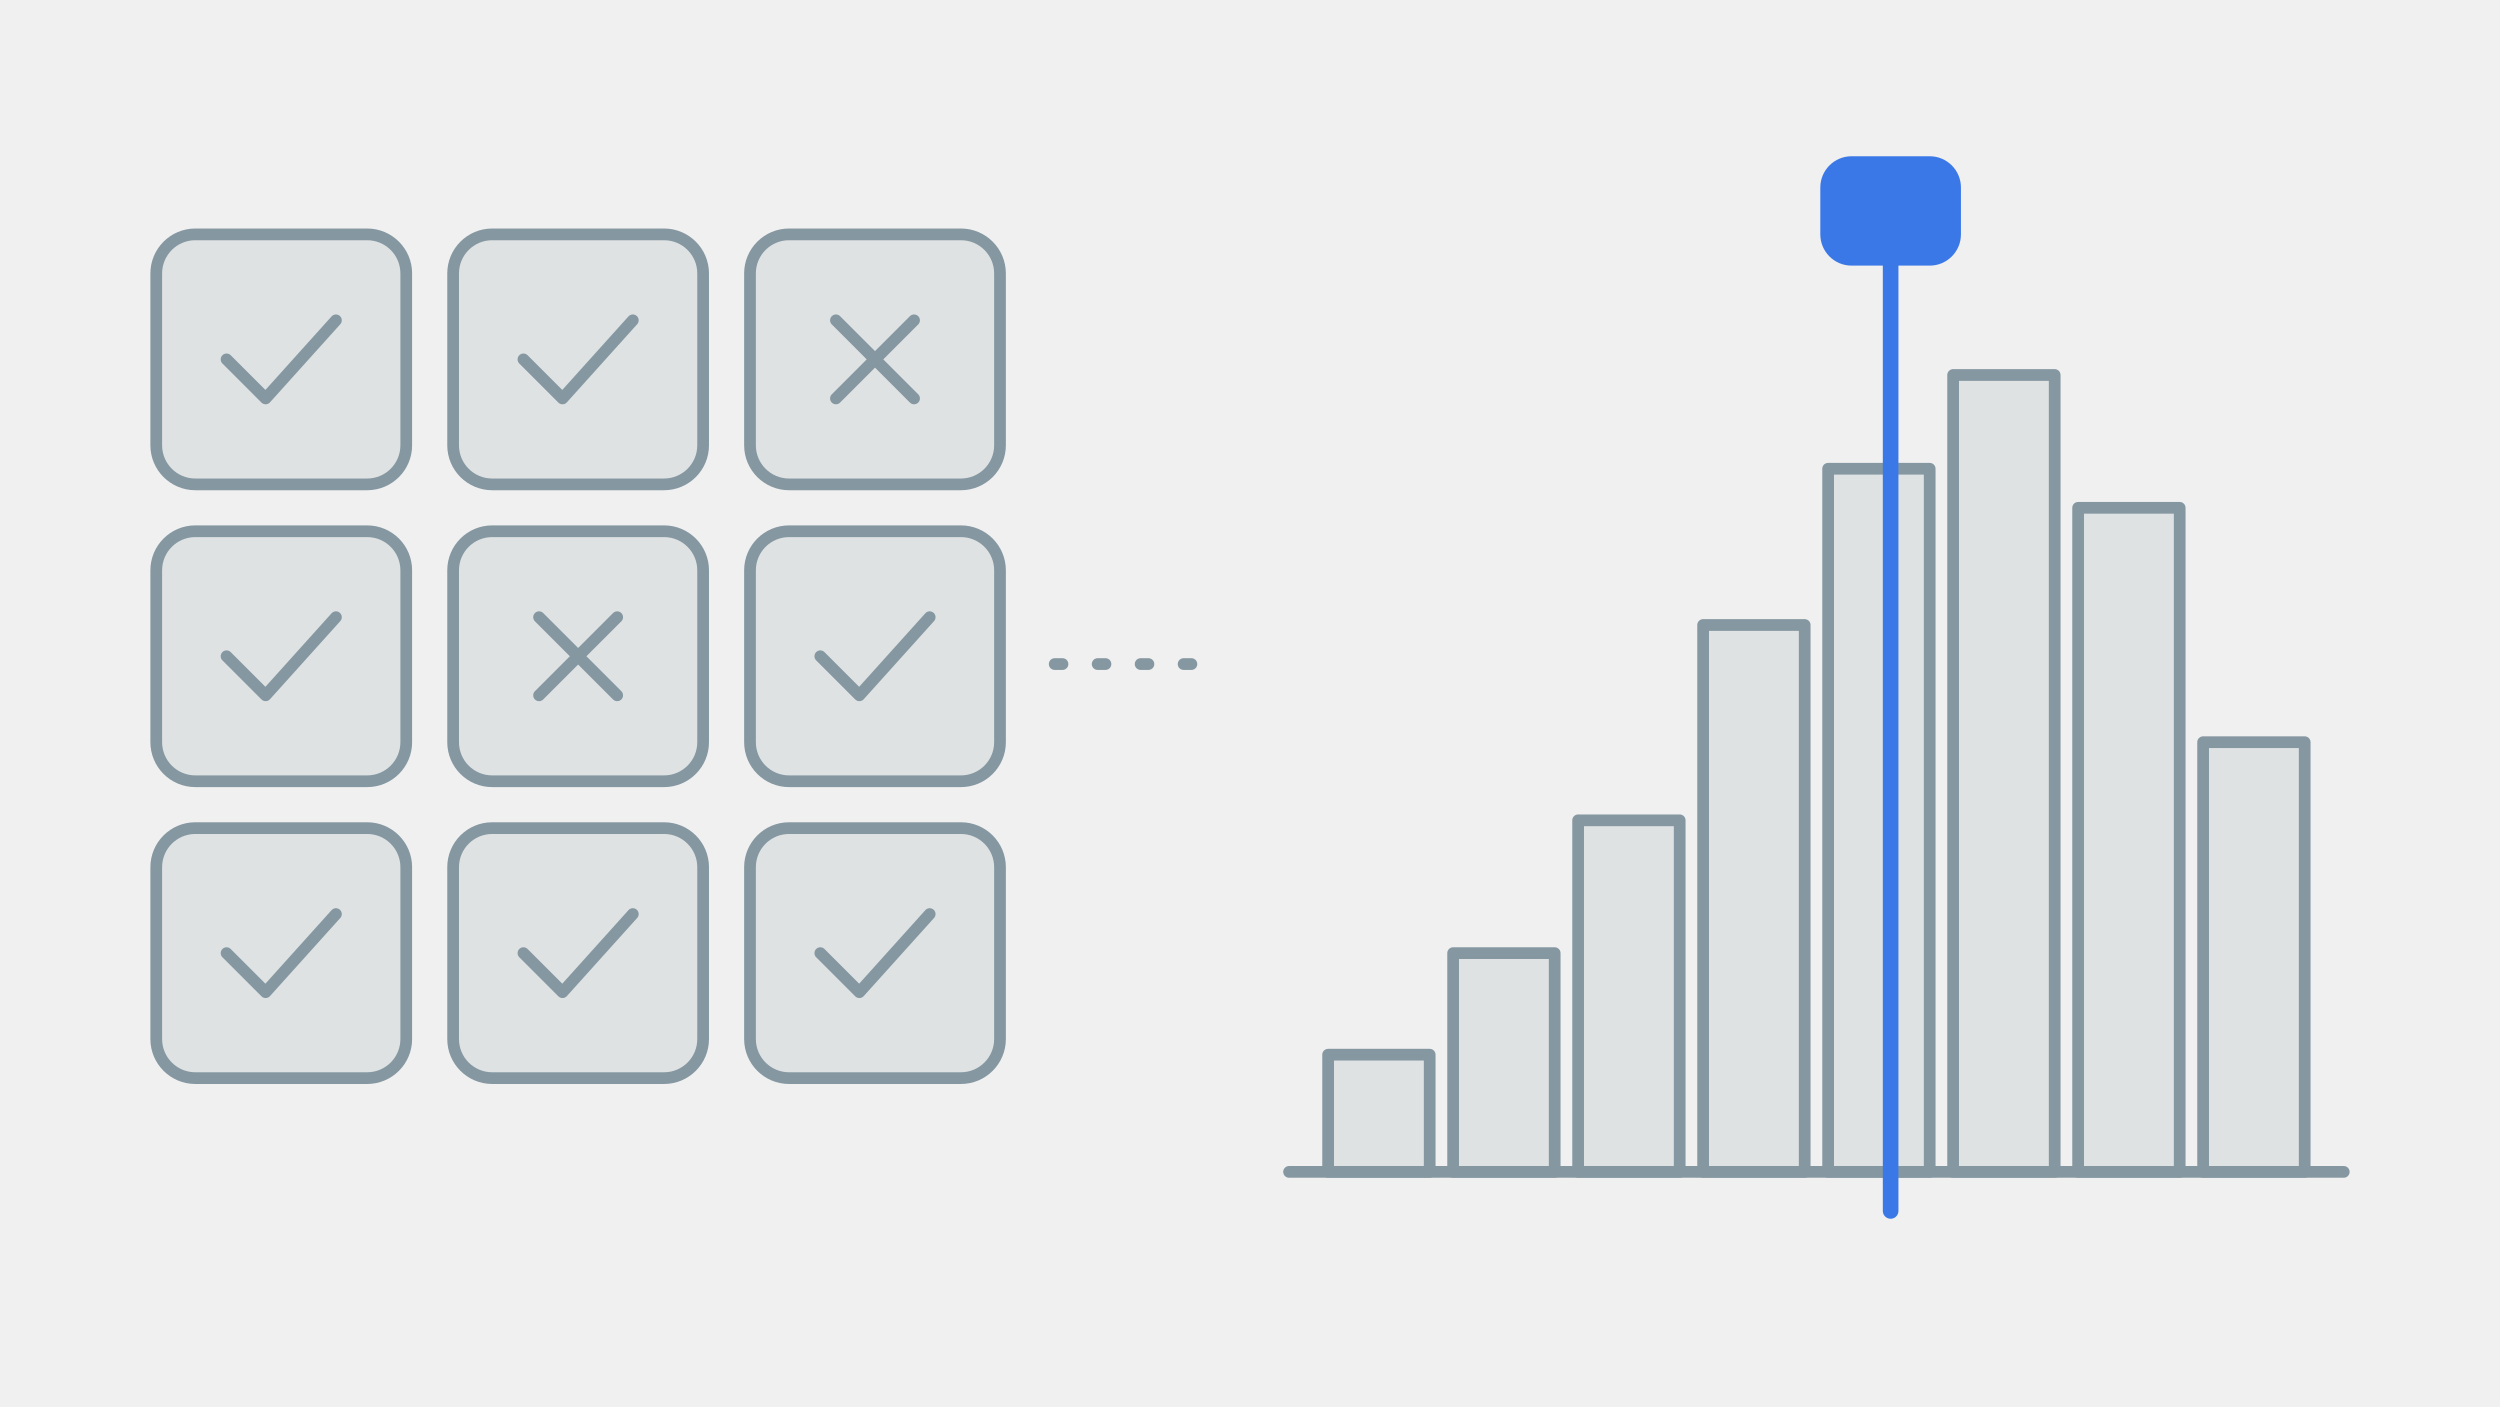
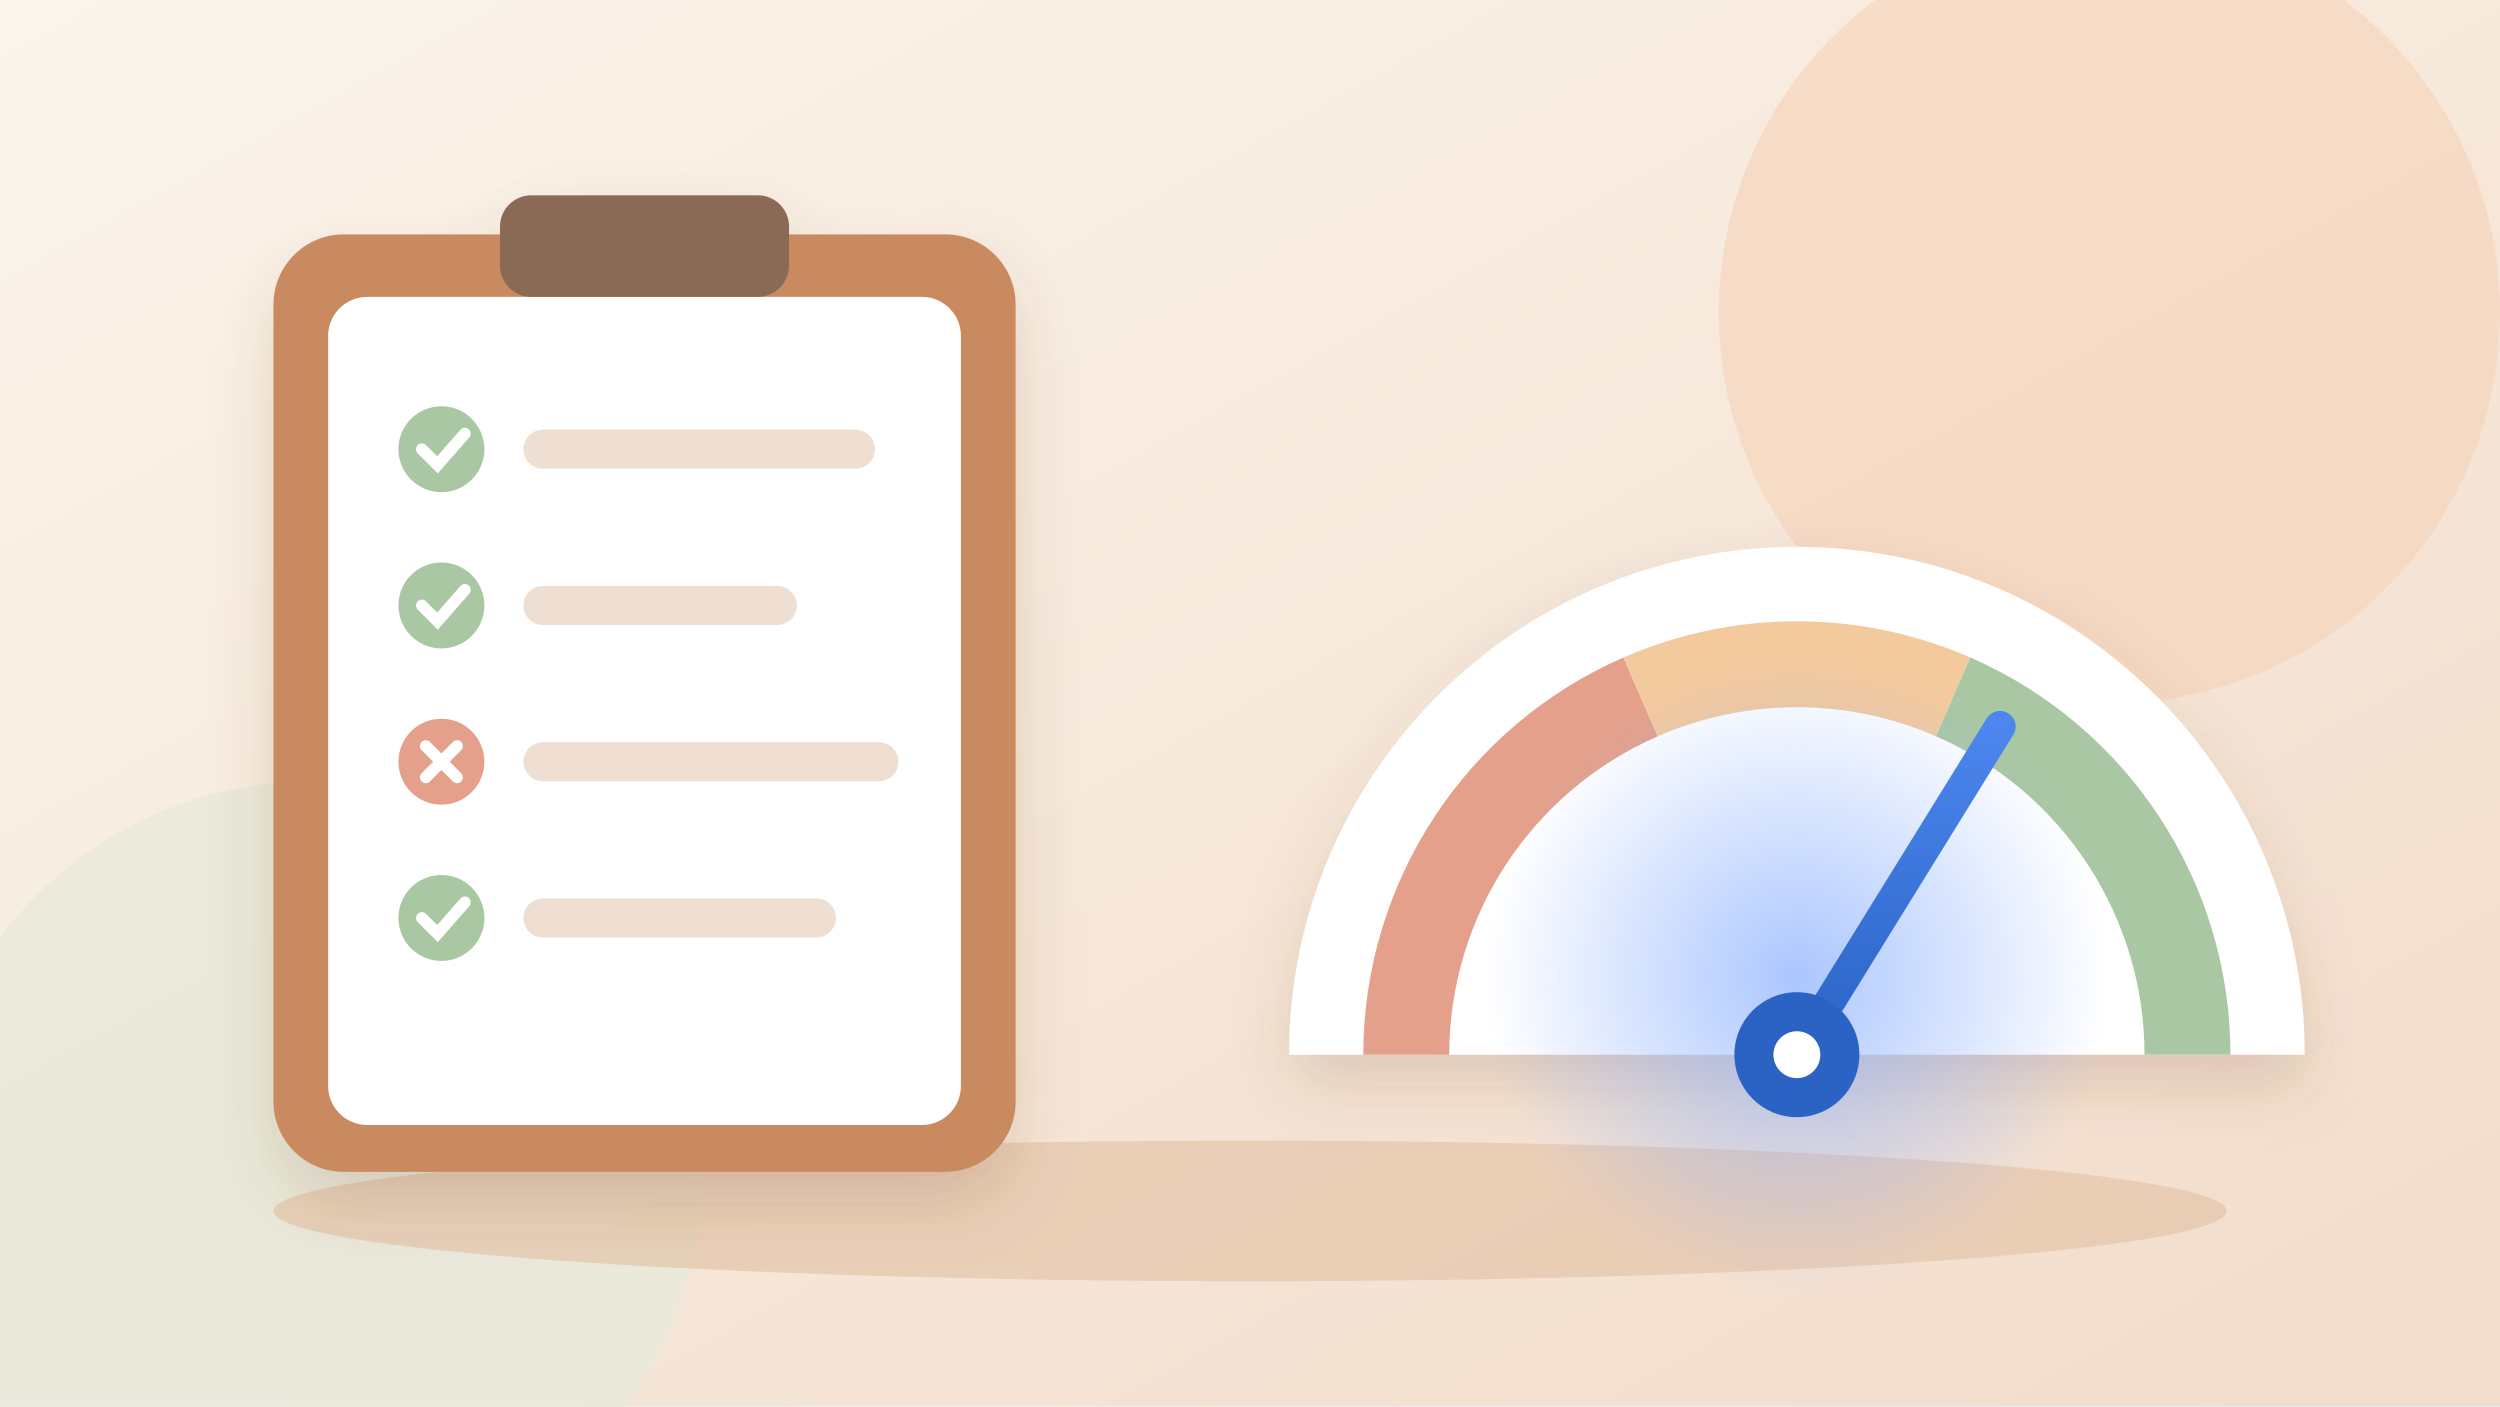
<svg xmlns="http://www.w3.org/2000/svg" viewBox="0 0 640 360" role="img" aria-labelledby="t">
-   <style>.l{fill:none;stroke:#8597a1;stroke-width:3;stroke-linecap:round;stroke-linejoin:round}.f{fill:#8597a1;fill-opacity:.16;stroke:#8597a1;stroke-width:3;stroke-linejoin:round}.t{fill:#8597a1}.d{stroke-dasharray:2 9}.b{fill:#3b78e7}.bl{fill:none;stroke:#3b78e7;stroke-width:4;stroke-linecap:round;stroke-linejoin:round}.w{fill:none;stroke:#fff;stroke-width:4;stroke-linecap:round;stroke-linejoin:round}</style>
-   <g>
-     <rect class="f" x="40" y="60" width="64" height="64" rx="10" />
-     <rect class="f" x="116" y="60" width="64" height="64" rx="10" />
-     <rect class="f" x="192" y="60" width="64" height="64" rx="10" />
-     <rect class="f" x="40" y="136" width="64" height="64" rx="10" />
-     <rect class="f" x="116" y="136" width="64" height="64" rx="10" />
-     <rect class="f" x="192" y="136" width="64" height="64" rx="10" />
-     <rect class="f" x="40" y="212" width="64" height="64" rx="10" />
-     <rect class="f" x="116" y="212" width="64" height="64" rx="10" />
-     <rect class="f" x="192" y="212" width="64" height="64" rx="10" />
+   <defs>
+     <linearGradient id="bg" x1="0" y1="0" x2="1" y2="1">
+       <stop offset="0" stop-color="#FBF5EC" />
+       <stop offset="1" stop-color="#F2DCCB" />
+     </linearGradient>
+     <radialGradient id="glow" cx=".5" cy=".5" r=".5">
+       <stop offset="0" stop-color="#8FB3FF" stop-opacity=".75" />
+       <stop offset="1" stop-color="#8FB3FF" stop-opacity="0" />
+     </radialGradient>
+     <linearGradient id="blue" x1="0" y1="0" x2="0" y2="1">
+       <stop offset="0" stop-color="#4C86EE" />
+       <stop offset="1" stop-color="#2A63C4" />
+     </linearGradient>
+     <filter id="sh" x="-20%" y="-20%" width="140%" height="160%">
+       <feDropShadow dx="0" dy="8" stdDeviation="8" flood-color="#7A4E2E" flood-opacity=".18" />
+     </filter>
+   </defs>
+   <rect width="640" height="360" fill="url(#bg)" />
+   <circle cx="540" cy="80" r="100" fill="#F6CDB0" opacity=".5" />
+   <circle cx="80" cy="300" r="100" fill="#E7EADB" opacity=".8" />
+   <ellipse cx="320" cy="310" rx="250" ry="18" fill="#E3BFA2" opacity=".6" />
+   <g filter="url(#sh)">
+     <rect x="70" y="60" width="190" height="240" rx="18" fill="#C98A5E" />
+     <rect x="84" y="76" width="162" height="212" rx="10" fill="#fff" />
+     <rect x="128" y="50" width="74" height="26" rx="8" fill="#8A6A55" />
  </g>
-   <path class="l" d="M58 92l10 10 18-20M134 92l10 10 18-20M214 82l20 20M234 82l-20 20M58 168l10 10 18-20M138 158l20 20M158 158l-20 20M210 168l10 10 18-20M58 244l10 10 18-20M134 244l10 10 18-20M210 244l10 10 18-20" />
-   <path class="l d" d="M270 170h40" />
-   <path class="l" d="M330 300h270" />
-   <rect class="f" x="340" y="270" width="26" height="30" />
-   <rect class="f" x="372" y="244" width="26" height="56" />
-   <rect class="f" x="404" y="210" width="26" height="90" />
-   <rect class="f" x="436" y="160" width="26" height="140" />
-   <rect class="f" x="468" y="120" width="26" height="180" />
-   <rect class="f" x="500" y="96" width="26" height="204" />
-   <rect class="f" x="532" y="130" width="26" height="170" />
-   <rect class="f" x="564" y="190" width="26" height="110" />
-   <path class="bl" d="M484 60v250" />
-   <rect class="b" x="466" y="40" width="36" height="28" rx="8" />
+   <g font-family="sans-serif">
+     <g transform="translate(102 104)">
+       <circle r="11" cx="11" cy="11" fill="#A9C7A3" />
+       <path d="M6 11l4 4 7-8" fill="none" stroke="#fff" stroke-width="3" stroke-linecap="round" />
+       <rect x="32" y="6" width="90" height="10" rx="5" fill="#EEDFD2" />
+     </g>
+     <g transform="translate(102 144)">
+       <circle r="11" cx="11" cy="11" fill="#A9C7A3" />
+       <path d="M6 11l4 4 7-8" fill="none" stroke="#fff" stroke-width="3" stroke-linecap="round" />
+       <rect x="32" y="6" width="70" height="10" rx="5" fill="#EEDFD2" />
+     </g>
+     <g transform="translate(102 184)">
+       <circle r="11" cx="11" cy="11" fill="#E4A08A" />
+       <path d="M7 7l8 8M15 7l-8 8" stroke="#fff" stroke-width="3" stroke-linecap="round" />
+       <rect x="32" y="6" width="96" height="10" rx="5" fill="#EEDFD2" />
+     </g>
+     <g transform="translate(102 224)">
+       <circle r="11" cx="11" cy="11" fill="#A9C7A3" />
+       <path d="M6 11l4 4 7-8" fill="none" stroke="#fff" stroke-width="3" stroke-linecap="round" />
+       <rect x="32" y="6" width="80" height="10" rx="5" fill="#EEDFD2" />
+     </g>
+   </g>
+   <g filter="url(#sh)">
+     <path d="M330 270a130 130 0 0 1 260 0z" fill="#fff" />
+   </g>
+   <path d="M360 270a100 100 0 0 1 60-91.6" fill="none" stroke="#E4A08A" stroke-width="22" />
+   <path d="M420 178.4a100 100 0 0 1 80 0" fill="none" stroke="#F3C99E" stroke-width="22" />
+   <path d="M500 178.4a100 100 0 0 1 60 91.6" fill="none" stroke="#A9C7A3" stroke-width="22" />
+   <circle cx="460" cy="250" r="80" fill="url(#glow)" />
+   <path d="M460 270L512 186" stroke="url(#blue)" stroke-width="8" stroke-linecap="round" />
+   <circle cx="460" cy="270" r="16" fill="#2A63C4" />
+   <circle cx="460" cy="270" r="6" fill="#fff" />
</svg>
